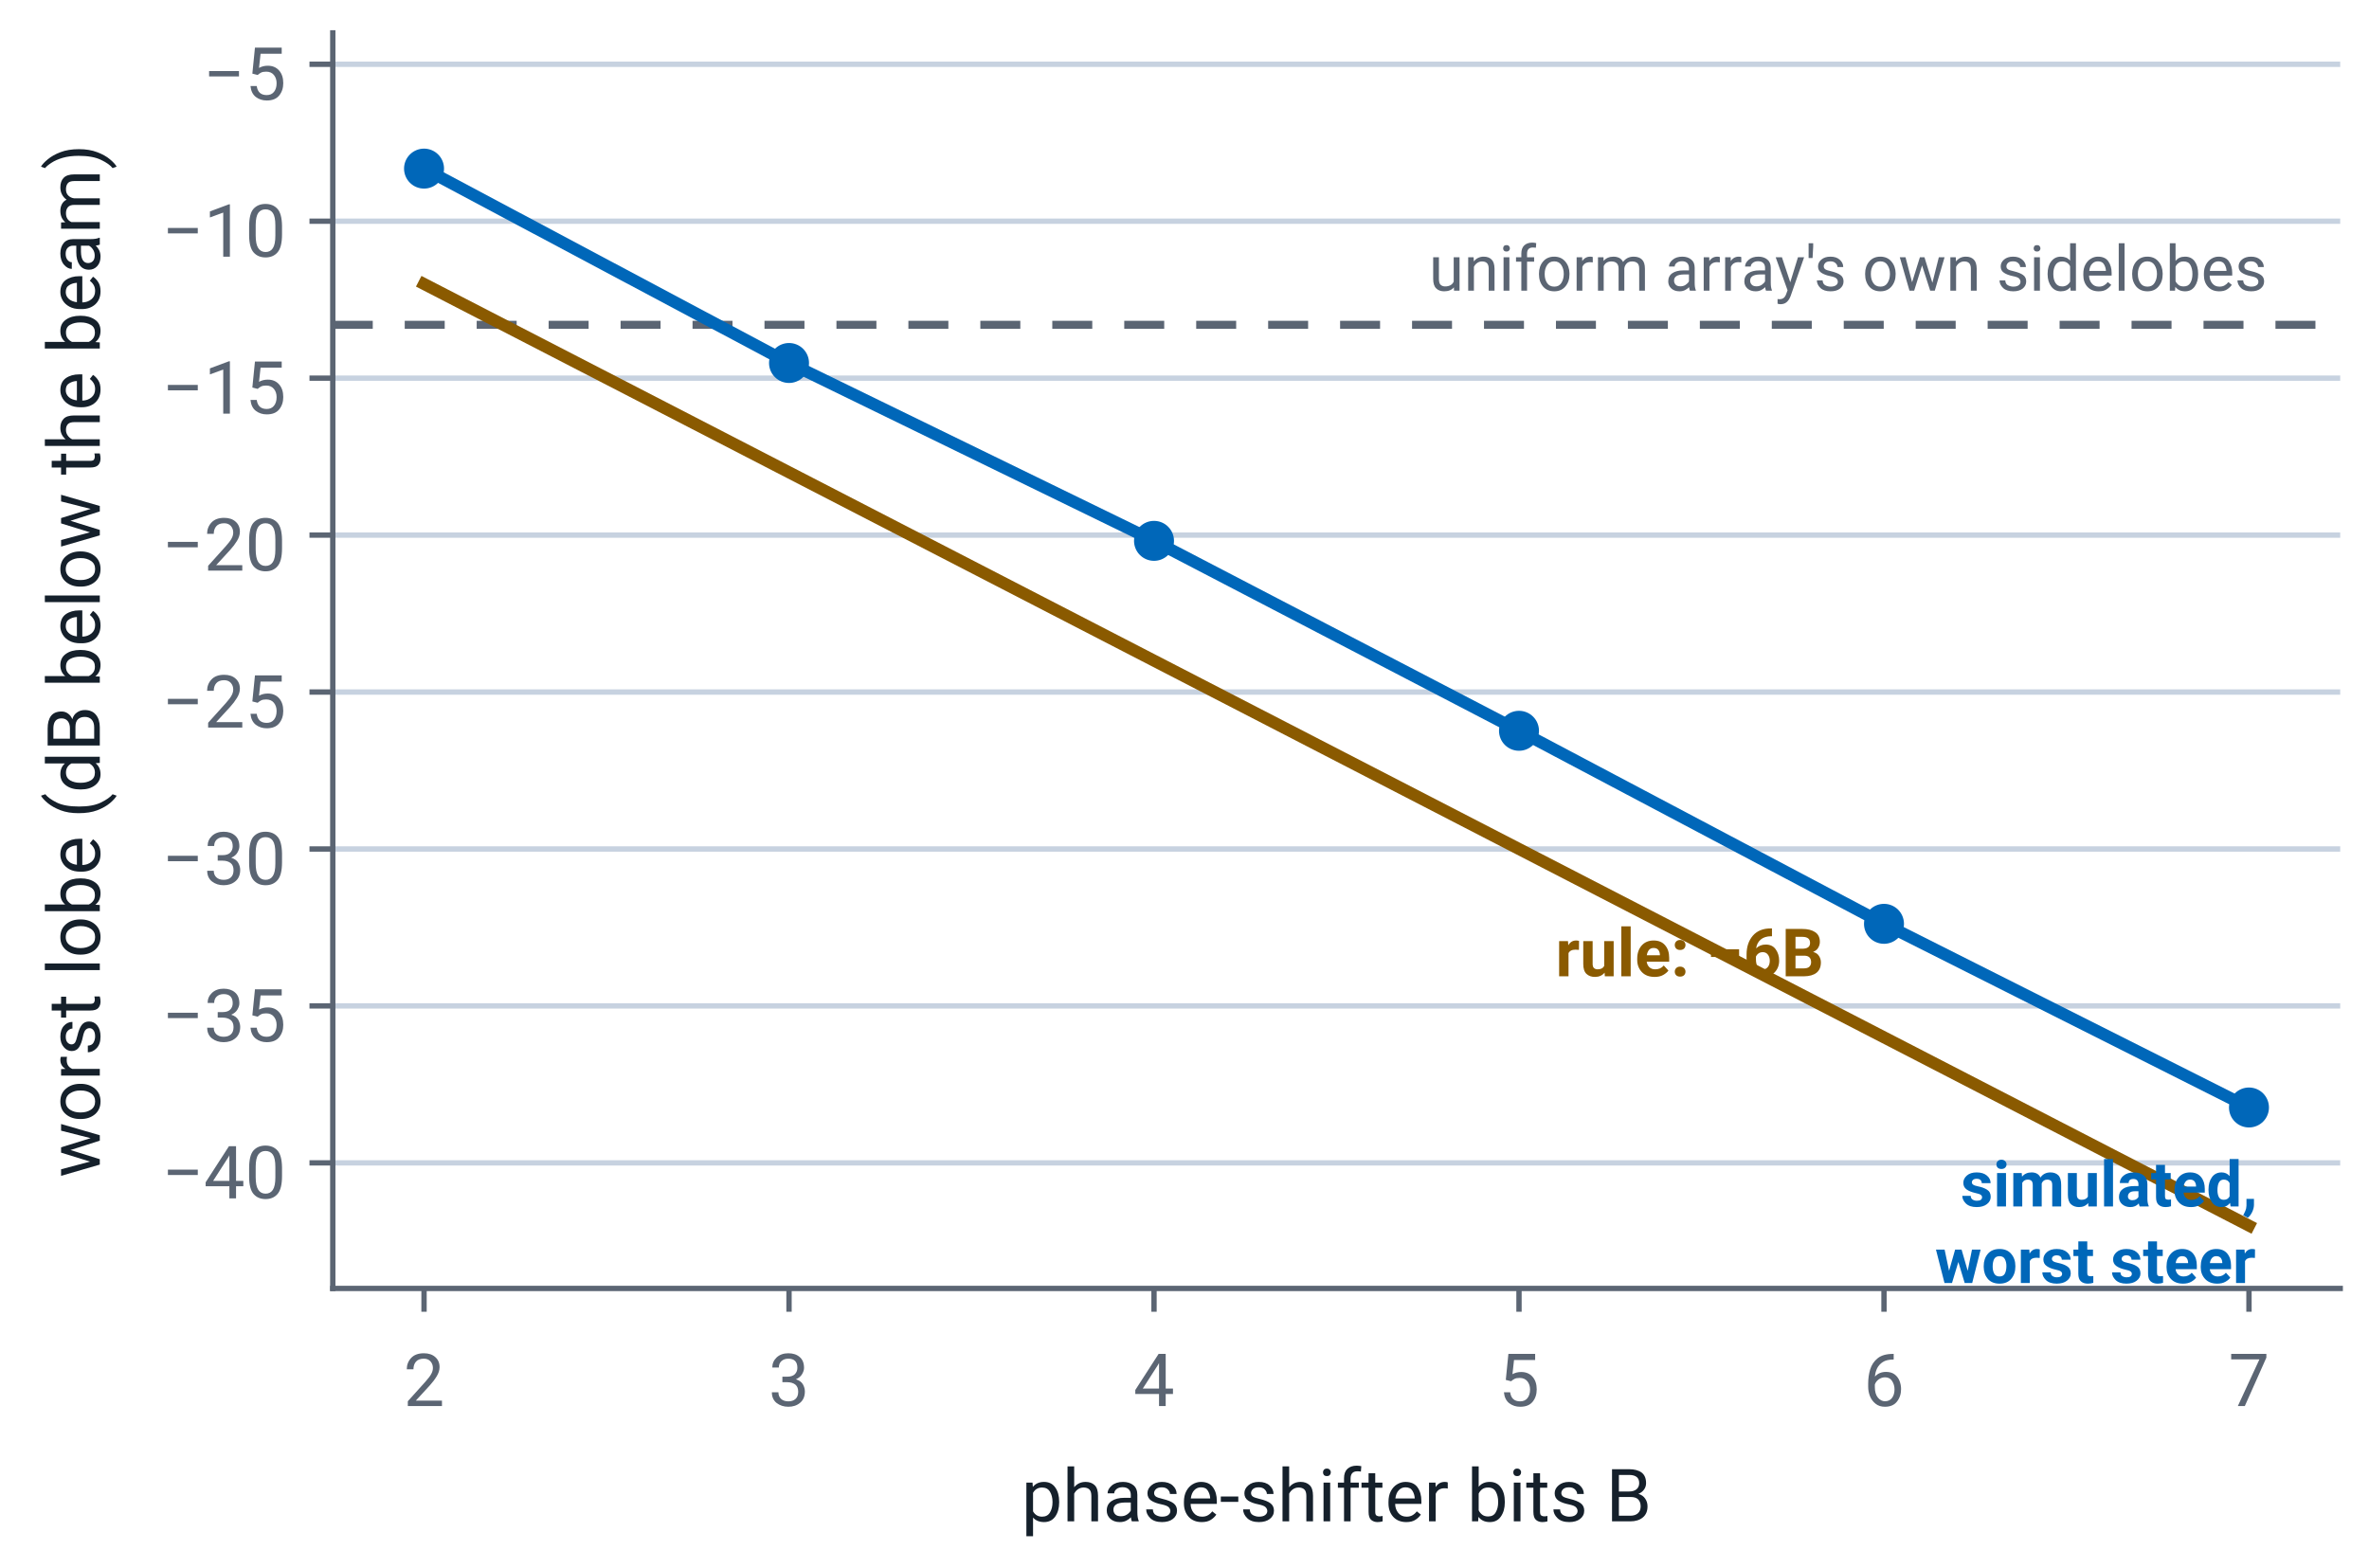
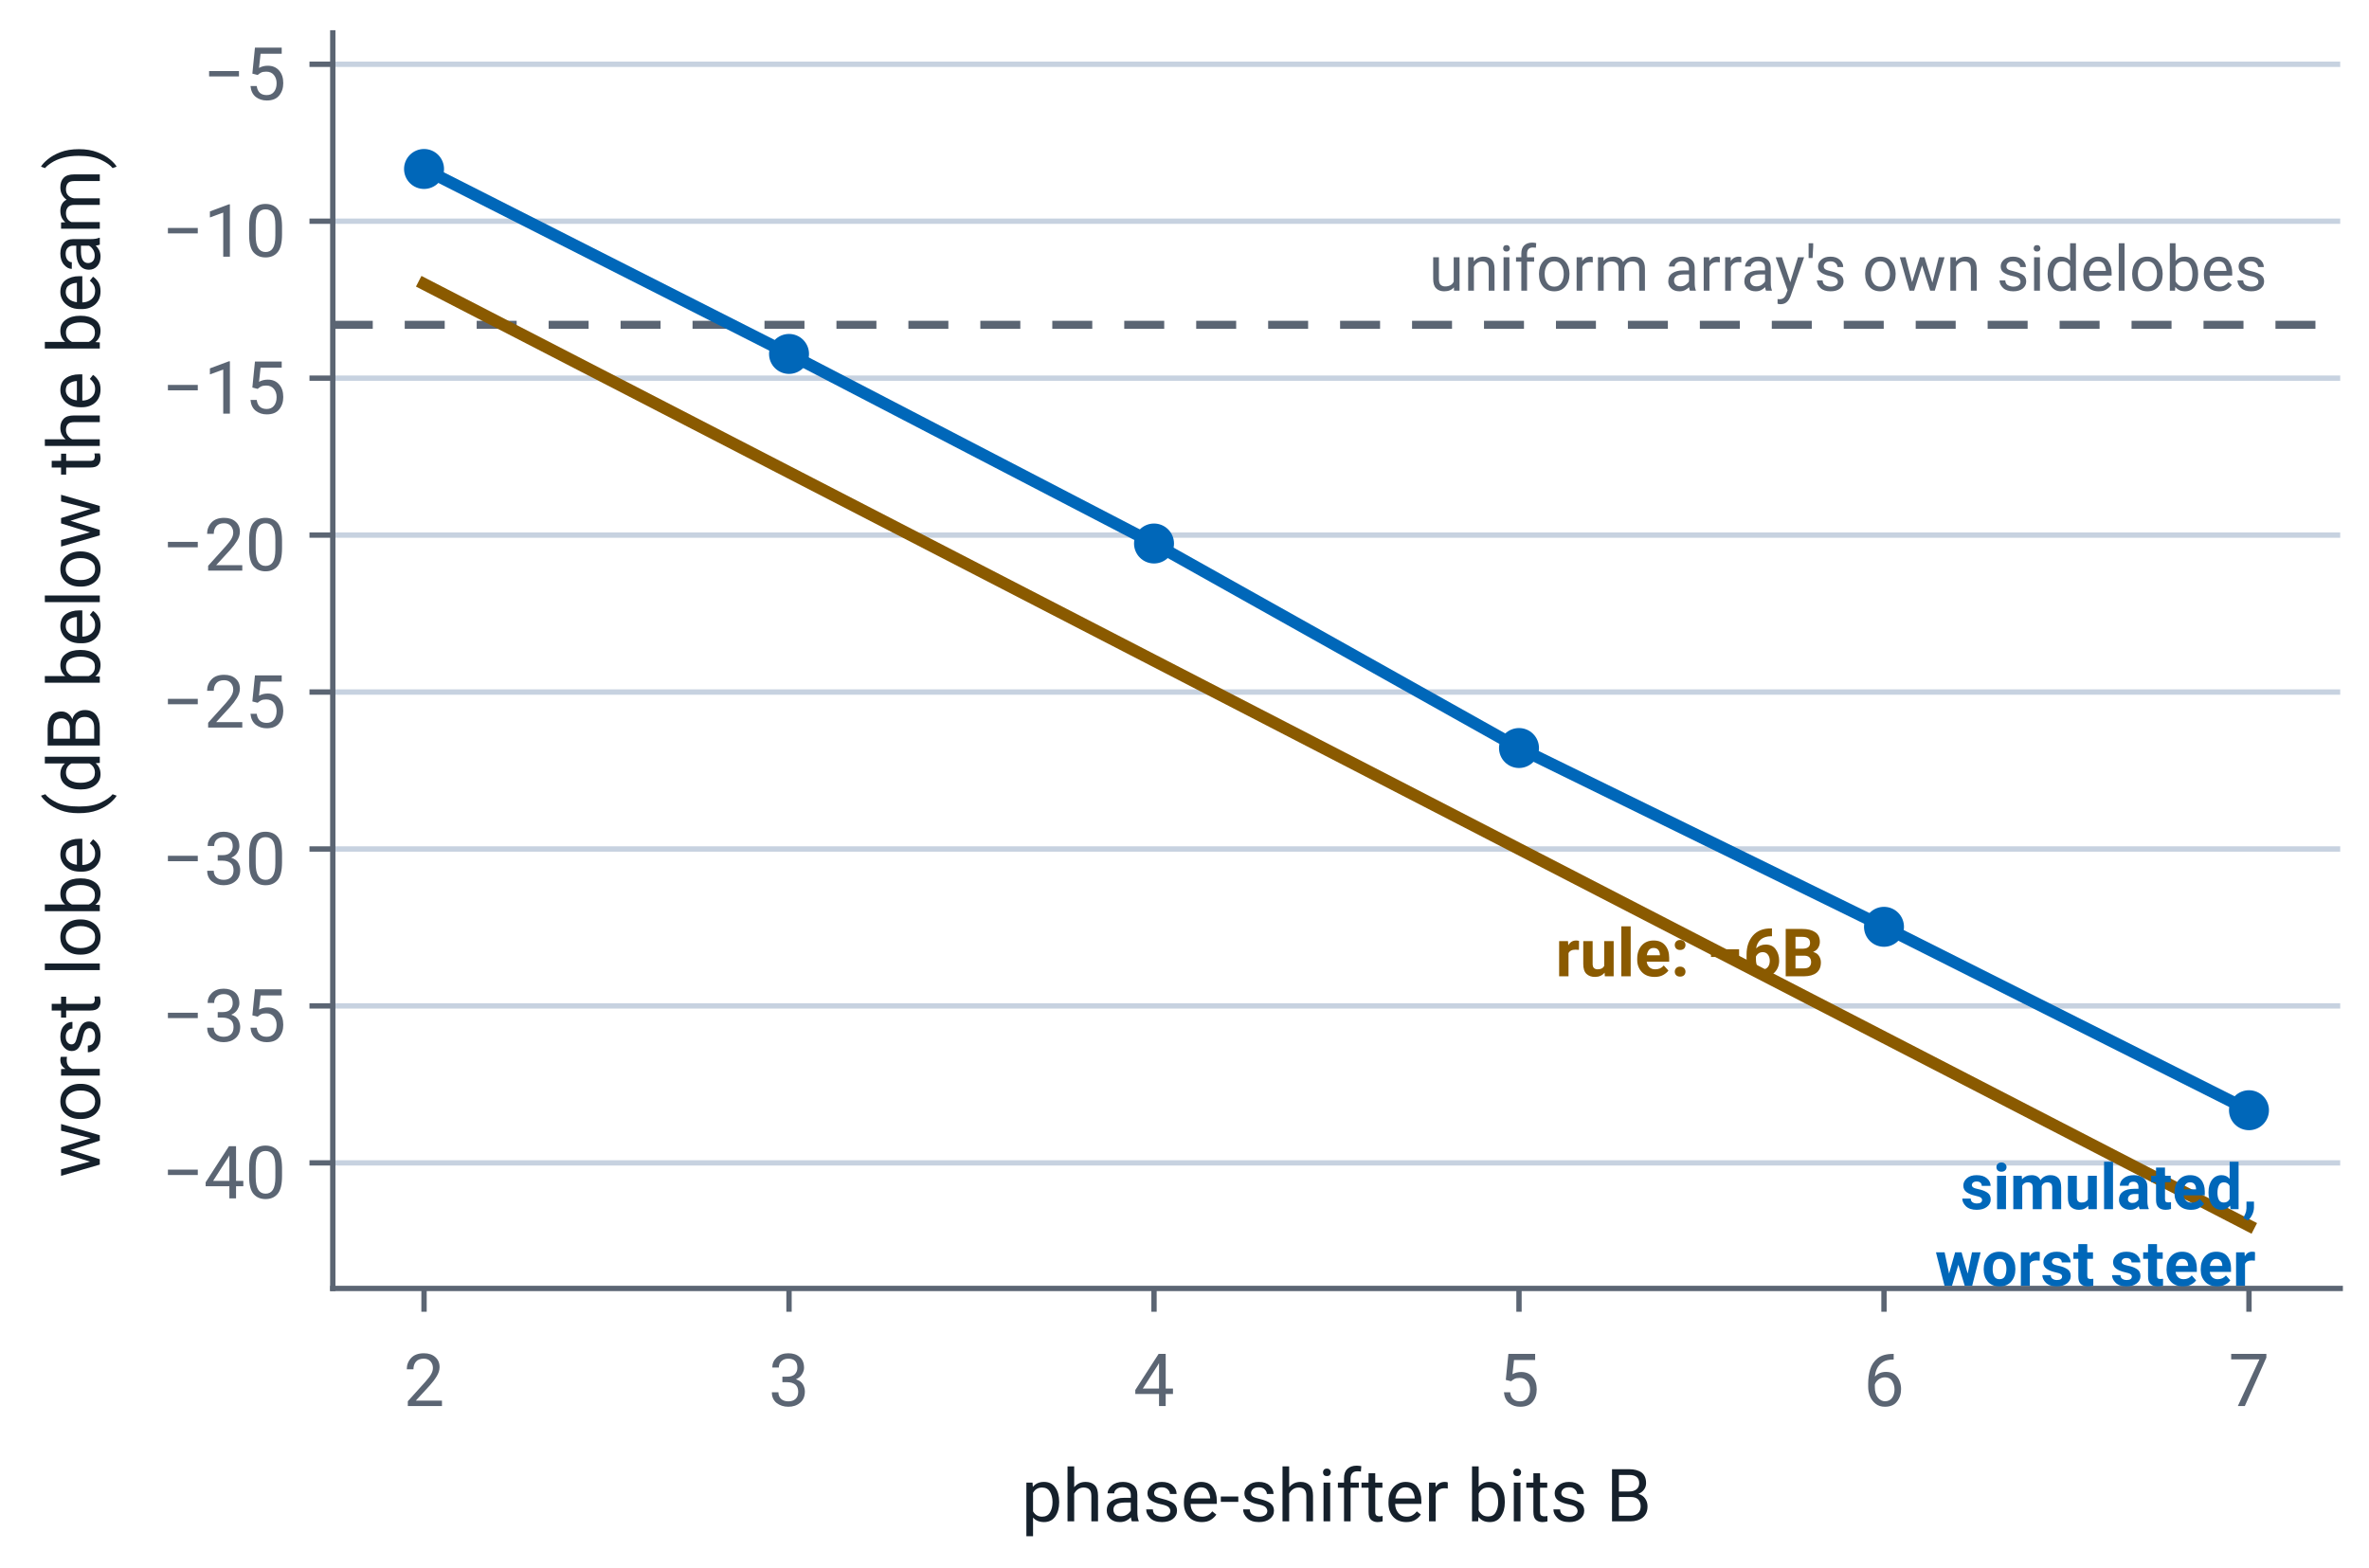
<svg xmlns="http://www.w3.org/2000/svg" xmlns:xlink="http://www.w3.org/1999/xlink" width="355.592pt" height="235.371pt" viewBox="0 0 355.592 235.371" version="1.1">
  <defs>
    <style type="text/css">*{stroke-linejoin: round; stroke-linecap: butt}</style>
  </defs>
  <g id="figure_1">
    <g id="patch_1">
      <path d="M 0 235.371  L 355.592 235.371  L 355.592 -0  L 0 -0  L 0 235.371  z " style="fill: none" />
    </g>
    <g id="axes_1">
      <g id="patch_2">
        <path d="M 49.952 193.432  L 351.272 193.432  L 351.272 4.936  L 49.952 4.936  L 49.952 193.432  z " style="fill: none" />
      </g>
      <g id="matplotlib.axis_1">
        <g id="xtick_1">
          <g id="line2d_1">
            <defs>
-               <path id="m56263a6b08" d="M 0 0  L 0 3.5  " style="stroke: #5b6573; stroke-width: 0.8" />
+               <path id="m4079e1c9e2" d="M 0 0  L 0 3.5  " style="stroke: #5b6573; stroke-width: 0.8" />
            </defs>
            <g>
-               <use xlink:href="#m56263a6b08" x="63.649" y="193.432" style="fill: #5b6573; stroke: #5b6573; stroke-width: 0.8" />
+               <use xlink:href="#m4079e1c9e2" x="63.649" y="193.432" style="fill: #5b6573; stroke: #5b6573; stroke-width: 0.8" />
            </g>
          </g>
          <g id="text_1">
            <text style="font-size: 11px; font-family:'Source Sans Pro', 'Segoe UI', Roboto, Helvetica, Arial, sans-serif; text-anchor: middle; fill: #5b6573" x="63.649" y="211.088" transform="rotate(-0 63.64875 211.088)">2</text>
          </g>
        </g>
        <g id="xtick_2">
          <g id="line2d_2">
            <g>
-               <use xlink:href="#m56263a6b08" x="118.434" y="193.432" style="fill: #5b6573; stroke: #5b6573; stroke-width: 0.8" />
+               <use xlink:href="#m4079e1c9e2" x="118.434" y="193.432" style="fill: #5b6573; stroke: #5b6573; stroke-width: 0.8" />
            </g>
          </g>
          <g id="text_2">
            <text style="font-size: 11px; font-family:'Source Sans Pro', 'Segoe UI', Roboto, Helvetica, Arial, sans-serif; text-anchor: middle; fill: #5b6573" x="118.434" y="211.088" transform="rotate(-0 118.4342 211.088)">3</text>
          </g>
        </g>
        <g id="xtick_3">
          <g id="line2d_3">
            <g>
-               <use xlink:href="#m56263a6b08" x="173.22" y="193.432" style="fill: #5b6573; stroke: #5b6573; stroke-width: 0.8" />
+               <use xlink:href="#m4079e1c9e2" x="173.22" y="193.432" style="fill: #5b6573; stroke: #5b6573; stroke-width: 0.8" />
            </g>
          </g>
          <g id="text_3">
            <text style="font-size: 11px; font-family:'Source Sans Pro', 'Segoe UI', Roboto, Helvetica, Arial, sans-serif; text-anchor: middle; fill: #5b6573" x="173.22" y="211.088" transform="rotate(-0 173.2197 211.088)">4</text>
          </g>
        </g>
        <g id="xtick_4">
          <g id="line2d_4">
            <g>
-               <use xlink:href="#m56263a6b08" x="228.005" y="193.432" style="fill: #5b6573; stroke: #5b6573; stroke-width: 0.8" />
+               <use xlink:href="#m4079e1c9e2" x="228.005" y="193.432" style="fill: #5b6573; stroke: #5b6573; stroke-width: 0.8" />
            </g>
          </g>
          <g id="text_4">
            <text style="font-size: 11px; font-family:'Source Sans Pro', 'Segoe UI', Roboto, Helvetica, Arial, sans-serif; text-anchor: middle; fill: #5b6573" x="228.005" y="211.088" transform="rotate(-0 228.0051 211.088)">5</text>
          </g>
        </g>
        <g id="xtick_5">
          <g id="line2d_5">
            <g>
-               <use xlink:href="#m56263a6b08" x="282.791" y="193.432" style="fill: #5b6573; stroke: #5b6573; stroke-width: 0.8" />
+               <use xlink:href="#m4079e1c9e2" x="282.791" y="193.432" style="fill: #5b6573; stroke: #5b6573; stroke-width: 0.8" />
            </g>
          </g>
          <g id="text_5">
            <text style="font-size: 11px; font-family:'Source Sans Pro', 'Segoe UI', Roboto, Helvetica, Arial, sans-serif; text-anchor: middle; fill: #5b6573" x="282.791" y="211.088" transform="rotate(-0 282.7906 211.088)">6</text>
          </g>
        </g>
        <g id="xtick_6">
          <g id="line2d_6">
            <g>
-               <use xlink:href="#m56263a6b08" x="337.576" y="193.432" style="fill: #5b6573; stroke: #5b6573; stroke-width: 0.8" />
+               <use xlink:href="#m4079e1c9e2" x="337.576" y="193.432" style="fill: #5b6573; stroke: #5b6573; stroke-width: 0.8" />
            </g>
          </g>
          <g id="text_6">
            <text style="font-size: 11px; font-family:'Source Sans Pro', 'Segoe UI', Roboto, Helvetica, Arial, sans-serif; text-anchor: middle; fill: #5b6573" x="337.576" y="211.088" transform="rotate(-0 337.576 211.088)">7</text>
          </g>
        </g>
        <g id="text_7">
          <text style="font-size: 11px; font-family:'Source Sans Pro', 'Segoe UI', Roboto, Helvetica, Arial, sans-serif; text-anchor: middle; fill: #15202b" x="200.612" y="228.398" transform="rotate(-0 200.6124 228.3975)">phase-shifter bits B</text>
        </g>
      </g>
      <g id="matplotlib.axis_2">
        <g id="ytick_1">
          <g id="line2d_7">
-             <path d="M 49.952 174.582  L 351.272 174.582  " clip-path="url(#paafab3f47f)" style="fill: none; stroke: #c7d2e0; stroke-width: 0.8; stroke-linecap: square" />
+             <path d="M 49.952 174.582  L 351.272 174.582  " clip-path="url(#p90f7c599d3)" style="fill: none; stroke: #c7d2e0; stroke-width: 0.8; stroke-linecap: square" />
          </g>
          <g id="line2d_8">
            <defs>
-               <path id="m1186bdecac" d="M 0 0  L -3.5 0  " style="stroke: #5b6573; stroke-width: 0.8" />
+               <path id="md7afdb05ba" d="M 0 0  L -3.5 0  " style="stroke: #5b6573; stroke-width: 0.8" />
            </defs>
            <g>
-               <use xlink:href="#m1186bdecac" x="49.952" y="174.582" style="fill: #5b6573; stroke: #5b6573; stroke-width: 0.8" />
+               <use xlink:href="#md7afdb05ba" x="49.952" y="174.582" style="fill: #5b6573; stroke: #5b6573; stroke-width: 0.8" />
            </g>
          </g>
          <g id="text_8">
            <text style="font-size: 11px; font-family:'Source Sans Pro', 'Segoe UI', Roboto, Helvetica, Arial, sans-serif; text-anchor: end; fill: #5b6573" x="42.952" y="179.91" transform="rotate(-0 42.95238 179.9102)">−40</text>
          </g>
        </g>
        <g id="ytick_2">
          <g id="line2d_9">
-             <path d="M 49.952 151.02  L 351.272 151.02  " clip-path="url(#paafab3f47f)" style="fill: none; stroke: #c7d2e0; stroke-width: 0.8; stroke-linecap: square" />
+             <path d="M 49.952 151.02  L 351.272 151.02  " clip-path="url(#p90f7c599d3)" style="fill: none; stroke: #c7d2e0; stroke-width: 0.8; stroke-linecap: square" />
          </g>
          <g id="line2d_10">
            <g>
-               <use xlink:href="#m1186bdecac" x="49.952" y="151.02" style="fill: #5b6573; stroke: #5b6573; stroke-width: 0.8" />
+               <use xlink:href="#md7afdb05ba" x="49.952" y="151.02" style="fill: #5b6573; stroke: #5b6573; stroke-width: 0.8" />
            </g>
          </g>
          <g id="text_9">
            <text style="font-size: 11px; font-family:'Source Sans Pro', 'Segoe UI', Roboto, Helvetica, Arial, sans-serif; text-anchor: end; fill: #5b6573" x="42.952" y="156.348" transform="rotate(-0 42.95238 156.3483)">−35</text>
          </g>
        </g>
        <g id="ytick_3">
          <g id="line2d_11">
-             <path d="M 49.952 127.458  L 351.272 127.458  " clip-path="url(#paafab3f47f)" style="fill: none; stroke: #c7d2e0; stroke-width: 0.8; stroke-linecap: square" />
+             <path d="M 49.952 127.458  L 351.272 127.458  " clip-path="url(#p90f7c599d3)" style="fill: none; stroke: #c7d2e0; stroke-width: 0.8; stroke-linecap: square" />
          </g>
          <g id="line2d_12">
            <g>
-               <use xlink:href="#m1186bdecac" x="49.952" y="127.458" style="fill: #5b6573; stroke: #5b6573; stroke-width: 0.8" />
+               <use xlink:href="#md7afdb05ba" x="49.952" y="127.458" style="fill: #5b6573; stroke: #5b6573; stroke-width: 0.8" />
            </g>
          </g>
          <g id="text_10">
            <text style="font-size: 11px; font-family:'Source Sans Pro', 'Segoe UI', Roboto, Helvetica, Arial, sans-serif; text-anchor: end; fill: #5b6573" x="42.952" y="132.786" transform="rotate(-0 42.95238 132.7862)">−30</text>
          </g>
        </g>
        <g id="ytick_4">
          <g id="line2d_13">
-             <path d="M 49.952 103.896  L 351.272 103.896  " clip-path="url(#paafab3f47f)" style="fill: none; stroke: #c7d2e0; stroke-width: 0.8; stroke-linecap: square" />
+             <path d="M 49.952 103.896  L 351.272 103.896  " clip-path="url(#p90f7c599d3)" style="fill: none; stroke: #c7d2e0; stroke-width: 0.8; stroke-linecap: square" />
          </g>
          <g id="line2d_14">
            <g>
-               <use xlink:href="#m1186bdecac" x="49.952" y="103.896" style="fill: #5b6573; stroke: #5b6573; stroke-width: 0.8" />
+               <use xlink:href="#md7afdb05ba" x="49.952" y="103.896" style="fill: #5b6573; stroke: #5b6573; stroke-width: 0.8" />
            </g>
          </g>
          <g id="text_11">
            <text style="font-size: 11px; font-family:'Source Sans Pro', 'Segoe UI', Roboto, Helvetica, Arial, sans-serif; text-anchor: end; fill: #5b6573" x="42.952" y="109.224" transform="rotate(-0 42.95238 109.2242)">−25</text>
          </g>
        </g>
        <g id="ytick_5">
          <g id="line2d_15">
-             <path d="M 49.952 80.334  L 351.272 80.334  " clip-path="url(#paafab3f47f)" style="fill: none; stroke: #c7d2e0; stroke-width: 0.8; stroke-linecap: square" />
+             <path d="M 49.952 80.334  L 351.272 80.334  " clip-path="url(#p90f7c599d3)" style="fill: none; stroke: #c7d2e0; stroke-width: 0.8; stroke-linecap: square" />
          </g>
          <g id="line2d_16">
            <g>
-               <use xlink:href="#m1186bdecac" x="49.952" y="80.334" style="fill: #5b6573; stroke: #5b6573; stroke-width: 0.8" />
+               <use xlink:href="#md7afdb05ba" x="49.952" y="80.334" style="fill: #5b6573; stroke: #5b6573; stroke-width: 0.8" />
            </g>
          </g>
          <g id="text_12">
            <text style="font-size: 11px; font-family:'Source Sans Pro', 'Segoe UI', Roboto, Helvetica, Arial, sans-serif; text-anchor: end; fill: #5b6573" x="42.952" y="85.662" transform="rotate(-0 42.95238 85.66225)">−20</text>
          </g>
        </g>
        <g id="ytick_6">
          <g id="line2d_17">
-             <path d="M 49.952 56.772  L 351.272 56.772  " clip-path="url(#paafab3f47f)" style="fill: none; stroke: #c7d2e0; stroke-width: 0.8; stroke-linecap: square" />
+             <path d="M 49.952 56.772  L 351.272 56.772  " clip-path="url(#p90f7c599d3)" style="fill: none; stroke: #c7d2e0; stroke-width: 0.8; stroke-linecap: square" />
          </g>
          <g id="line2d_18">
            <g>
-               <use xlink:href="#m1186bdecac" x="49.952" y="56.772" style="fill: #5b6573; stroke: #5b6573; stroke-width: 0.8" />
+               <use xlink:href="#md7afdb05ba" x="49.952" y="56.772" style="fill: #5b6573; stroke: #5b6573; stroke-width: 0.8" />
            </g>
          </g>
          <g id="text_13">
            <text style="font-size: 11px; font-family:'Source Sans Pro', 'Segoe UI', Roboto, Helvetica, Arial, sans-serif; text-anchor: end; fill: #5b6573" x="42.952" y="62.1" transform="rotate(-0 42.95238 62.10025)">−15</text>
          </g>
        </g>
        <g id="ytick_7">
          <g id="line2d_19">
-             <path d="M 49.952 33.21  L 351.272 33.21  " clip-path="url(#paafab3f47f)" style="fill: none; stroke: #c7d2e0; stroke-width: 0.8; stroke-linecap: square" />
+             <path d="M 49.952 33.21  L 351.272 33.21  " clip-path="url(#p90f7c599d3)" style="fill: none; stroke: #c7d2e0; stroke-width: 0.8; stroke-linecap: square" />
          </g>
          <g id="line2d_20">
            <g>
-               <use xlink:href="#m1186bdecac" x="49.952" y="33.21" style="fill: #5b6573; stroke: #5b6573; stroke-width: 0.8" />
+               <use xlink:href="#md7afdb05ba" x="49.952" y="33.21" style="fill: #5b6573; stroke: #5b6573; stroke-width: 0.8" />
            </g>
          </g>
          <g id="text_14">
            <text style="font-size: 11px; font-family:'Source Sans Pro', 'Segoe UI', Roboto, Helvetica, Arial, sans-serif; text-anchor: end; fill: #5b6573" x="42.952" y="38.538" transform="rotate(-0 42.95238 38.53825)">−10</text>
          </g>
        </g>
        <g id="ytick_8">
          <g id="line2d_21">
-             <path d="M 49.952 9.648  L 351.272 9.648  " clip-path="url(#paafab3f47f)" style="fill: none; stroke: #c7d2e0; stroke-width: 0.8; stroke-linecap: square" />
+             <path d="M 49.952 9.648  L 351.272 9.648  " clip-path="url(#p90f7c599d3)" style="fill: none; stroke: #c7d2e0; stroke-width: 0.8; stroke-linecap: square" />
          </g>
          <g id="line2d_22">
            <g>
-               <use xlink:href="#m1186bdecac" x="49.952" y="9.648" style="fill: #5b6573; stroke: #5b6573; stroke-width: 0.8" />
+               <use xlink:href="#md7afdb05ba" x="49.952" y="9.648" style="fill: #5b6573; stroke: #5b6573; stroke-width: 0.8" />
            </g>
          </g>
          <g id="text_15">
            <text style="font-size: 11px; font-family:'Source Sans Pro', 'Segoe UI', Roboto, Helvetica, Arial, sans-serif; text-anchor: end; fill: #5b6573" x="42.952" y="14.976" transform="rotate(-0 42.95238 14.97625)">−5</text>
          </g>
        </g>
        <g id="text_16">
          <text style="font-size: 11px; font-family:'Source Sans Pro', 'Segoe UI', Roboto, Helvetica, Arial, sans-serif; text-anchor: middle; fill: #15202b" x="14.976" y="99.184" transform="rotate(-90 14.97625 99.18372)">worst lobe (dB below the beam)</text>
        </g>
      </g>
      <g id="line2d_23">
-         <path d="M 49.952 48.761  L 351.272 48.761  " clip-path="url(#paafab3f47f)" style="fill: none; stroke-dasharray: 6,4.8; stroke-dashoffset: 0; stroke: #5b6573; stroke-width: 1.2" />
+         <path d="M 49.952 48.761  L 351.272 48.761  " clip-path="url(#p90f7c599d3)" style="fill: none; stroke-dasharray: 6,4.8; stroke-dashoffset: 0; stroke: #5b6573; stroke-width: 1.2" />
      </g>
      <g id="line2d_24">
-         <path d="M 63.649 42.635  L 118.434 70.909  L 173.22 99.184  L 228.005 127.458  L 282.791 155.733  L 337.576 184.007  " clip-path="url(#paafab3f47f)" style="fill: none; stroke: #8a5a00; stroke-width: 1.8; stroke-linecap: square" />
+         <path d="M 63.649 42.635  L 118.434 70.909  L 173.22 99.184  L 228.005 127.458  L 282.791 155.733  L 337.576 184.007  " clip-path="url(#p90f7c599d3)" style="fill: none; stroke: #8a5a00; stroke-width: 1.8; stroke-linecap: square" />
      </g>
      <g id="line2d_25">
-         <path d="M 63.649 25.313  L 118.434 54.495  L 173.22 81.198  L 228.005 109.713  L 282.791 138.693  L 337.576 166.266  " clip-path="url(#paafab3f47f)" style="fill: none; stroke: #0067b9; stroke-width: 1.8; stroke-linecap: square" />
+         <path d="M 63.649 25.368  L 118.434 53.135  L 173.22 81.596  L 228.005 112.3  L 282.791 139.142  L 337.576 166.676  " clip-path="url(#p90f7c599d3)" style="fill: none; stroke: #0067b9; stroke-width: 1.8; stroke-linecap: square" />
        <defs>
-           <path id="mac1c78b8fa" d="M 0 2.5  C 0.663 2.5 1.299 2.237 1.768 1.768  C 2.237 1.299 2.5 0.663 2.5 0  C 2.5 -0.663 2.237 -1.299 1.768 -1.768  C 1.299 -2.237 0.663 -2.5 0 -2.5  C -0.663 -2.5 -1.299 -2.237 -1.768 -1.768  C -2.237 -1.299 -2.5 -0.663 -2.5 0  C -2.5 0.663 -2.237 1.299 -1.768 1.768  C -1.299 2.237 -0.663 2.5 0 2.5  z " style="stroke: #0067b9" />
+           <path id="me993413c57" d="M 0 2.5  C 0.663 2.5 1.299 2.237 1.768 1.768  C 2.237 1.299 2.5 0.663 2.5 0  C 2.5 -0.663 2.237 -1.299 1.768 -1.768  C 1.299 -2.237 0.663 -2.5 0 -2.5  C -0.663 -2.5 -1.299 -2.237 -1.768 -1.768  C -2.237 -1.299 -2.5 -0.663 -2.5 0  C -2.5 0.663 -2.237 1.299 -1.768 1.768  C -1.299 2.237 -0.663 2.5 0 2.5  z " style="stroke: #0067b9" />
        </defs>
-         <g clip-path="url(#paafab3f47f)">
-           <use xlink:href="#mac1c78b8fa" x="63.649" y="25.313" style="fill: #0067b9; stroke: #0067b9" />
-           <use xlink:href="#mac1c78b8fa" x="118.434" y="54.495" style="fill: #0067b9; stroke: #0067b9" />
-           <use xlink:href="#mac1c78b8fa" x="173.22" y="81.198" style="fill: #0067b9; stroke: #0067b9" />
-           <use xlink:href="#mac1c78b8fa" x="228.005" y="109.713" style="fill: #0067b9; stroke: #0067b9" />
-           <use xlink:href="#mac1c78b8fa" x="282.791" y="138.693" style="fill: #0067b9; stroke: #0067b9" />
-           <use xlink:href="#mac1c78b8fa" x="337.576" y="166.266" style="fill: #0067b9; stroke: #0067b9" />
+         <g clip-path="url(#p90f7c599d3)">
+           <use xlink:href="#me993413c57" x="63.649" y="25.368" style="fill: #0067b9; stroke: #0067b9" />
+           <use xlink:href="#me993413c57" x="118.434" y="53.135" style="fill: #0067b9; stroke: #0067b9" />
+           <use xlink:href="#me993413c57" x="173.22" y="81.596" style="fill: #0067b9; stroke: #0067b9" />
+           <use xlink:href="#me993413c57" x="228.005" y="112.3" style="fill: #0067b9; stroke: #0067b9" />
+           <use xlink:href="#me993413c57" x="282.791" y="139.142" style="fill: #0067b9; stroke: #0067b9" />
+           <use xlink:href="#me993413c57" x="337.576" y="166.676" style="fill: #0067b9; stroke: #0067b9" />
        </g>
      </g>
      <g id="patch_3">
        <path d="M 49.952 193.432  L 49.952 4.936  " style="fill: none; stroke: #5b6573; stroke-width: 0.8; stroke-linejoin: miter; stroke-linecap: square" />
      </g>
      <g id="patch_4">
        <path d="M 49.952 193.432  L 351.272 193.432  " style="fill: none; stroke: #5b6573; stroke-width: 0.8; stroke-linejoin: miter; stroke-linecap: square" />
      </g>
      <g id="text_17">
        <text style="font-size: 9.5px; font-family:'Source Sans Pro', 'Segoe UI', Roboto, Helvetica, Arial, sans-serif; text-anchor: end; fill: #5b6573" x="340.315" y="43.642" transform="rotate(-0 340.3153 43.6421)">uniform array's own sidelobes</text>
      </g>
      <g id="text_18">
        <text style="font-weight: 700; font-size: 10px; font-family:'Source Sans Pro', 'Segoe UI', Roboto, Helvetica, Arial, sans-serif; text-anchor: start; fill: #8a5a00" x="233.484" y="146.57" transform="rotate(-0 233.4837 146.5704)">rule: −6B</text>
      </g>
      <g id="text_19">
-         <text style="font-weight: 700; font-size: 9.5px; font-family:'Source Sans Pro', 'Segoe UI', Roboto, Helvetica, Arial, sans-serif; fill: #0067b9" transform="translate(294.278 181.1237)">simulated,</text>
-         <text style="font-weight: 700; font-size: 9.5px; font-family:'Source Sans Pro', 'Segoe UI', Roboto, Helvetica, Arial, sans-serif; fill: #0067b9" transform="translate(290.4676 192.6183)">worst steer</text>
+         <text style="font-weight: 700; font-size: 9.5px; font-family:'Source Sans Pro', 'Segoe UI', Roboto, Helvetica, Arial, sans-serif; fill: #0067b9" transform="translate(294.278 181.5342)">simulated,</text>
+         <text style="font-weight: 700; font-size: 9.5px; font-family:'Source Sans Pro', 'Segoe UI', Roboto, Helvetica, Arial, sans-serif; fill: #0067b9" transform="translate(290.4676 193.0288)">worst steer</text>
      </g>
    </g>
  </g>
  <defs>
-     <clipPath id="paafab3f47f">
+     <clipPath id="p90f7c599d3">
      <rect x="49.952" y="4.936" width="301.32" height="188.496" />
    </clipPath>
  </defs>
</svg>
